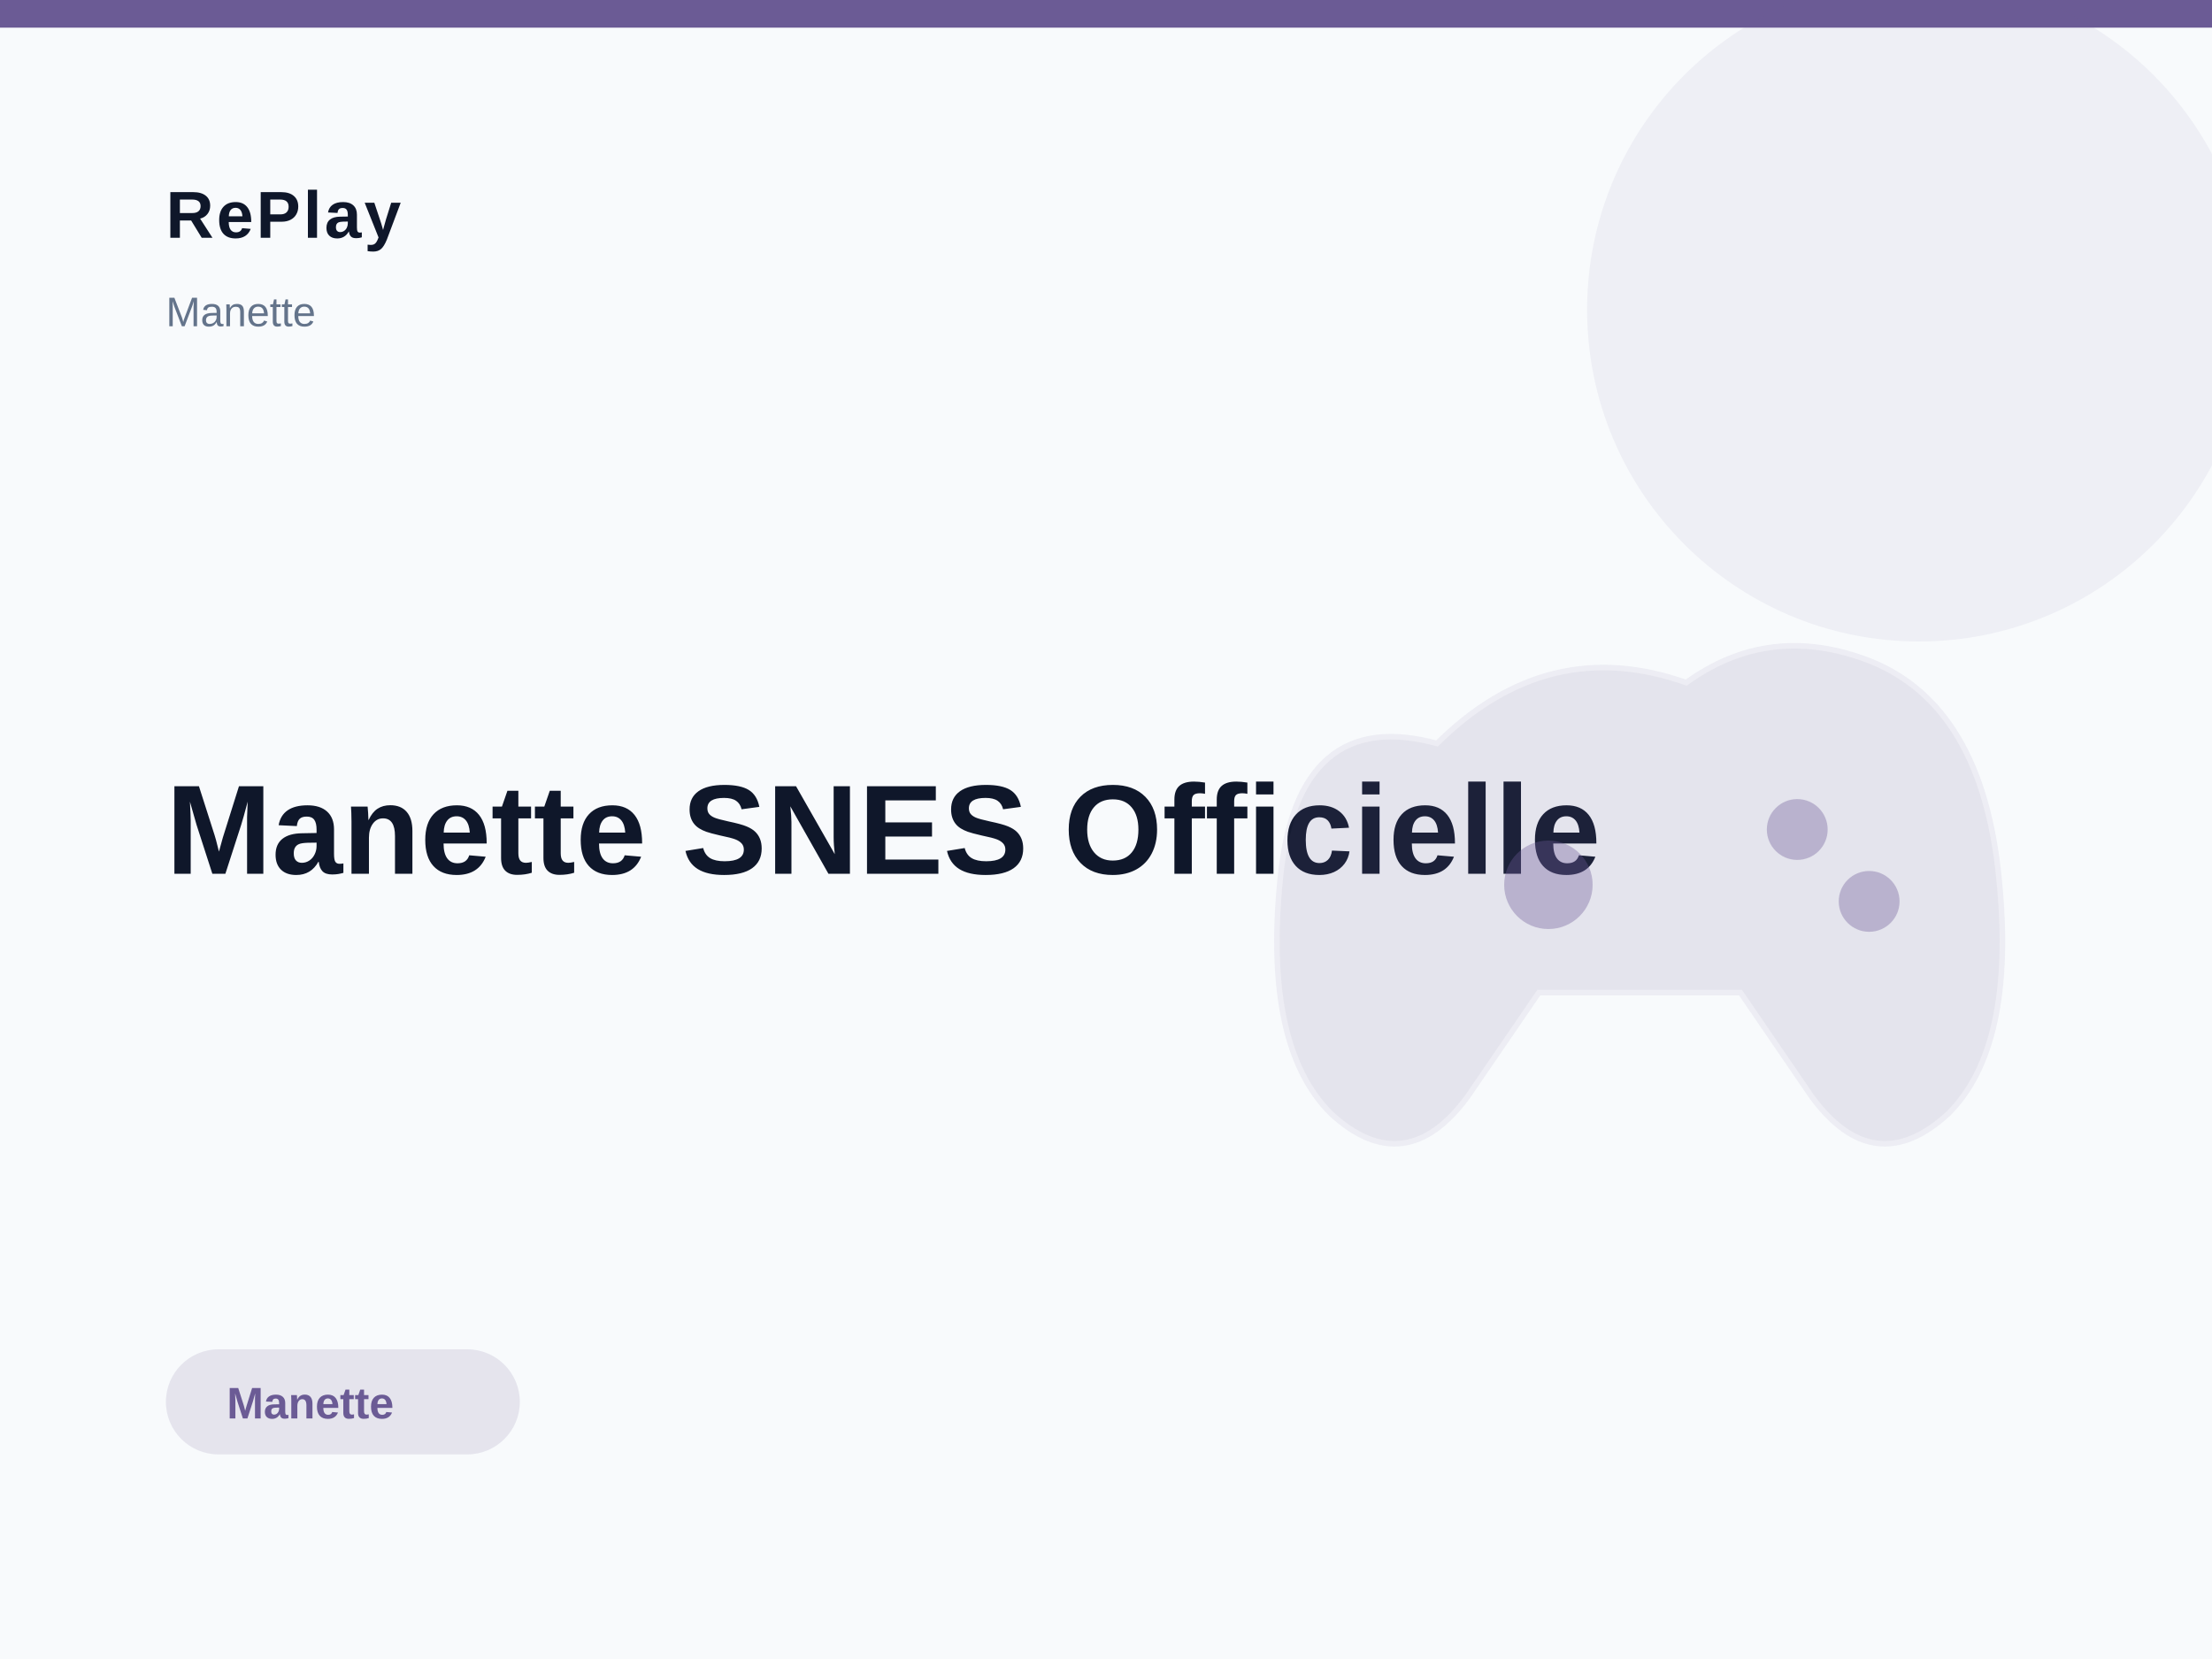
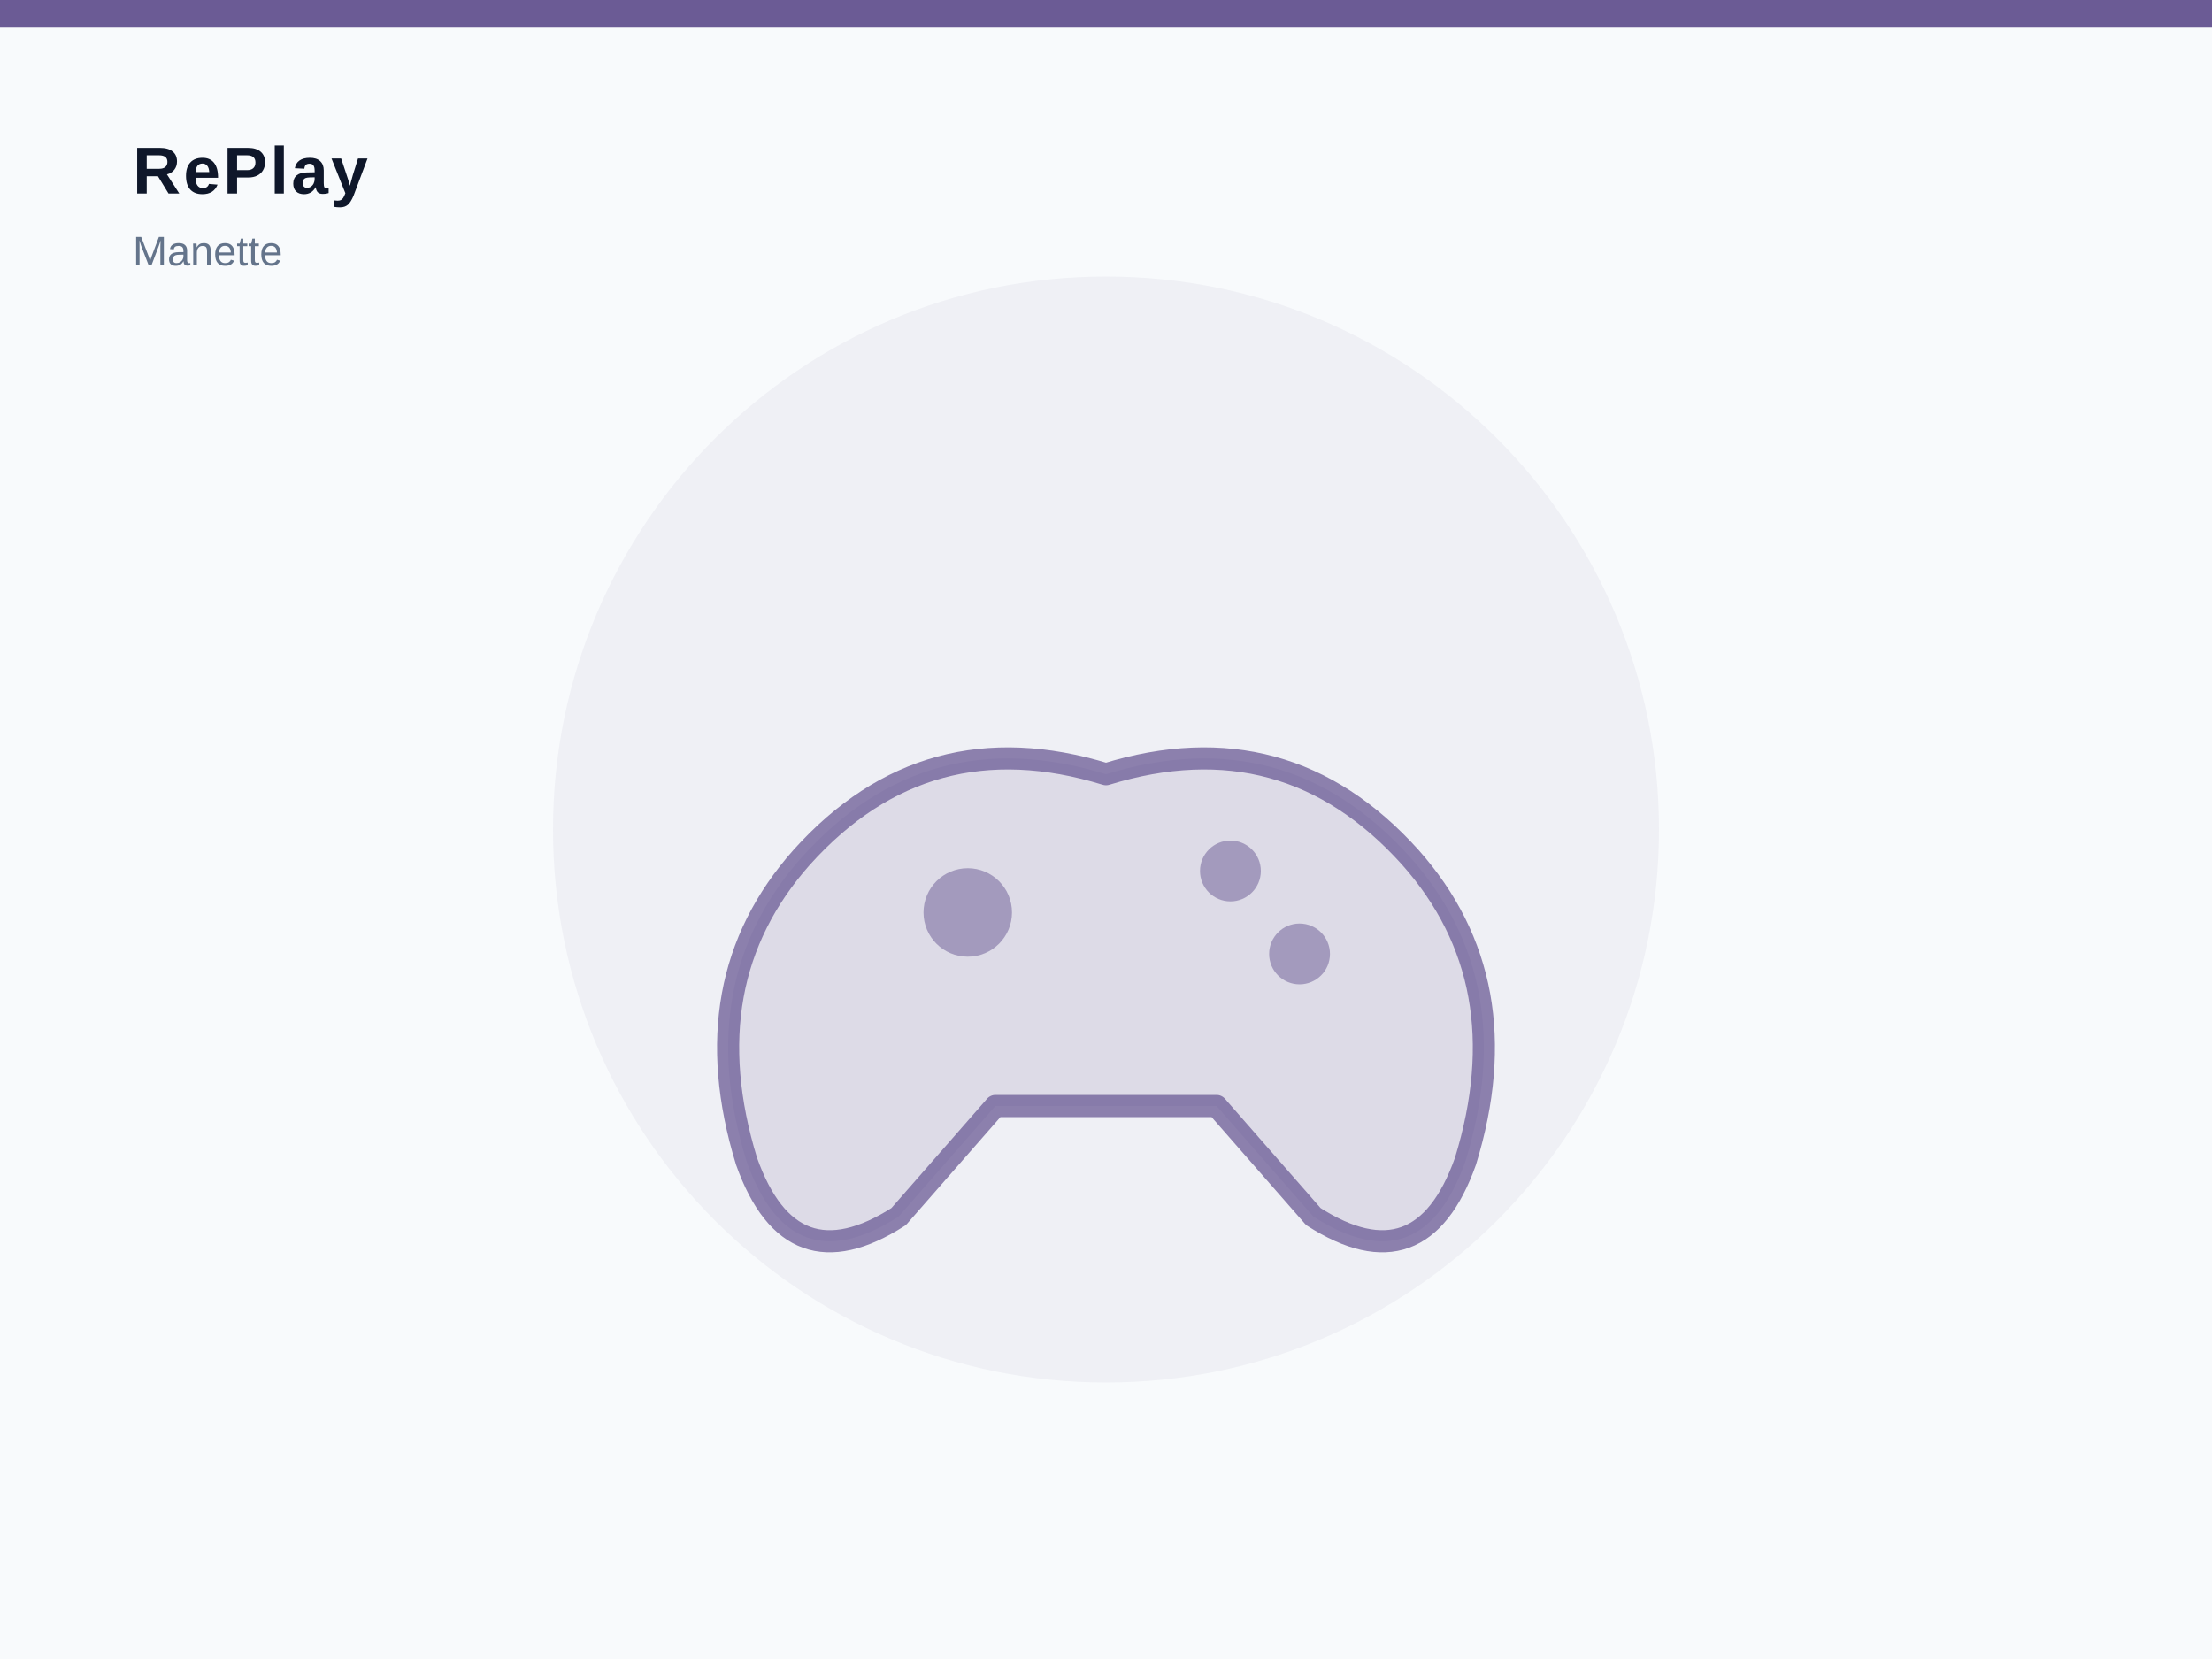
<svg xmlns="http://www.w3.org/2000/svg" viewBox="0 0 800 600" width="800" height="600" role="img" aria-label="Manette SNES Officielle">
  <rect width="800" height="600" fill="#f8fafc" />
  <rect x="0" y="0" width="800" height="10" fill="#6b5b95" />
-   <circle cx="694" cy="112" r="120" fill="#6b5b95" opacity="0.07" />
-   <text x="60" y="86" font-family="Arial,Helvetica,sans-serif" font-size="24" font-weight="700" fill="#0f172a" letter-spacing="1">RePlay</text>
-   <text x="60" y="118" font-family="Arial,Helvetica,sans-serif" font-size="15" fill="#64748b">Manette</text>
-   <text y="316" font-family="Arial,Helvetica,sans-serif" font-size="46" font-weight="700" fill="#0f172a">
-     <tspan x="60" dy="0">Manette SNES Officielle</tspan>
-   </text>
-   <rect x="60" y="488" width="128" height="38" rx="19" fill="#6b5b95" opacity="0.14" />
-   <text x="82" y="513" font-family="Arial,Helvetica,sans-serif" font-size="16" font-weight="600" fill="#6b5b95">Manette</text>
-   <g opacity="0.9">
-     <path d="M520 270 q40 -40 90 -22 q30 -22 66 -8 q40 16 46 78 q6 60 -18 84 q-26 24 -48 -6 l-26 -38 h-74 l-26 38 q-22 30 -48 6 q-24 -24 -18 -84 q6 -62 56 -48 z" fill="#6b5b95" opacity="0.16" stroke="#6b5b95" stroke-width="4" stroke-opacity="0.55" />
-     <circle cx="560" cy="320" r="16" fill="#6b5b95" opacity="0.40" />
-     <circle cx="650" cy="300" r="11" fill="#6b5b95" opacity="0.40" />
-     <circle cx="676" cy="326" r="11" fill="#6b5b95" opacity="0.40" />
+   <circle cx="400" cy="300" r="200" fill="#6b5b95" fill-opacity="0.06" />
+   <g fill="#6b5b95" fill-opacity="0.14" stroke="#6b5b95" stroke-width="8" stroke-opacity="0.75" stroke-linejoin="round" stroke-linecap="round">
+     <path d="M290 310 q45 -50 110 -30 q65 -20 110 30 q40 45 20 110 q-16 45 -55 20 l-35 -40 h-80 l-35 40 q-39 25 -55 -20 q-20 -65 20 -110 z" />
+     <circle cx="350" cy="330" r="16" fill="#6b5b95" fill-opacity="0.5" stroke="none" />
+     <circle cx="445" cy="315" r="11" fill="#6b5b95" fill-opacity="0.5" stroke="none" />
+     <circle cx="470" cy="345" r="11" fill="#6b5b95" fill-opacity="0.5" stroke="none" />
  </g>
+   <text x="48" y="70" font-family="Arial,Helvetica,sans-serif" font-size="24" font-weight="700" fill="#0f172a" letter-spacing="1">RePlay</text>
+   <text x="48" y="96" font-family="Arial,Helvetica,sans-serif" font-size="15" fill="#64748b">Manette</text>
</svg>
